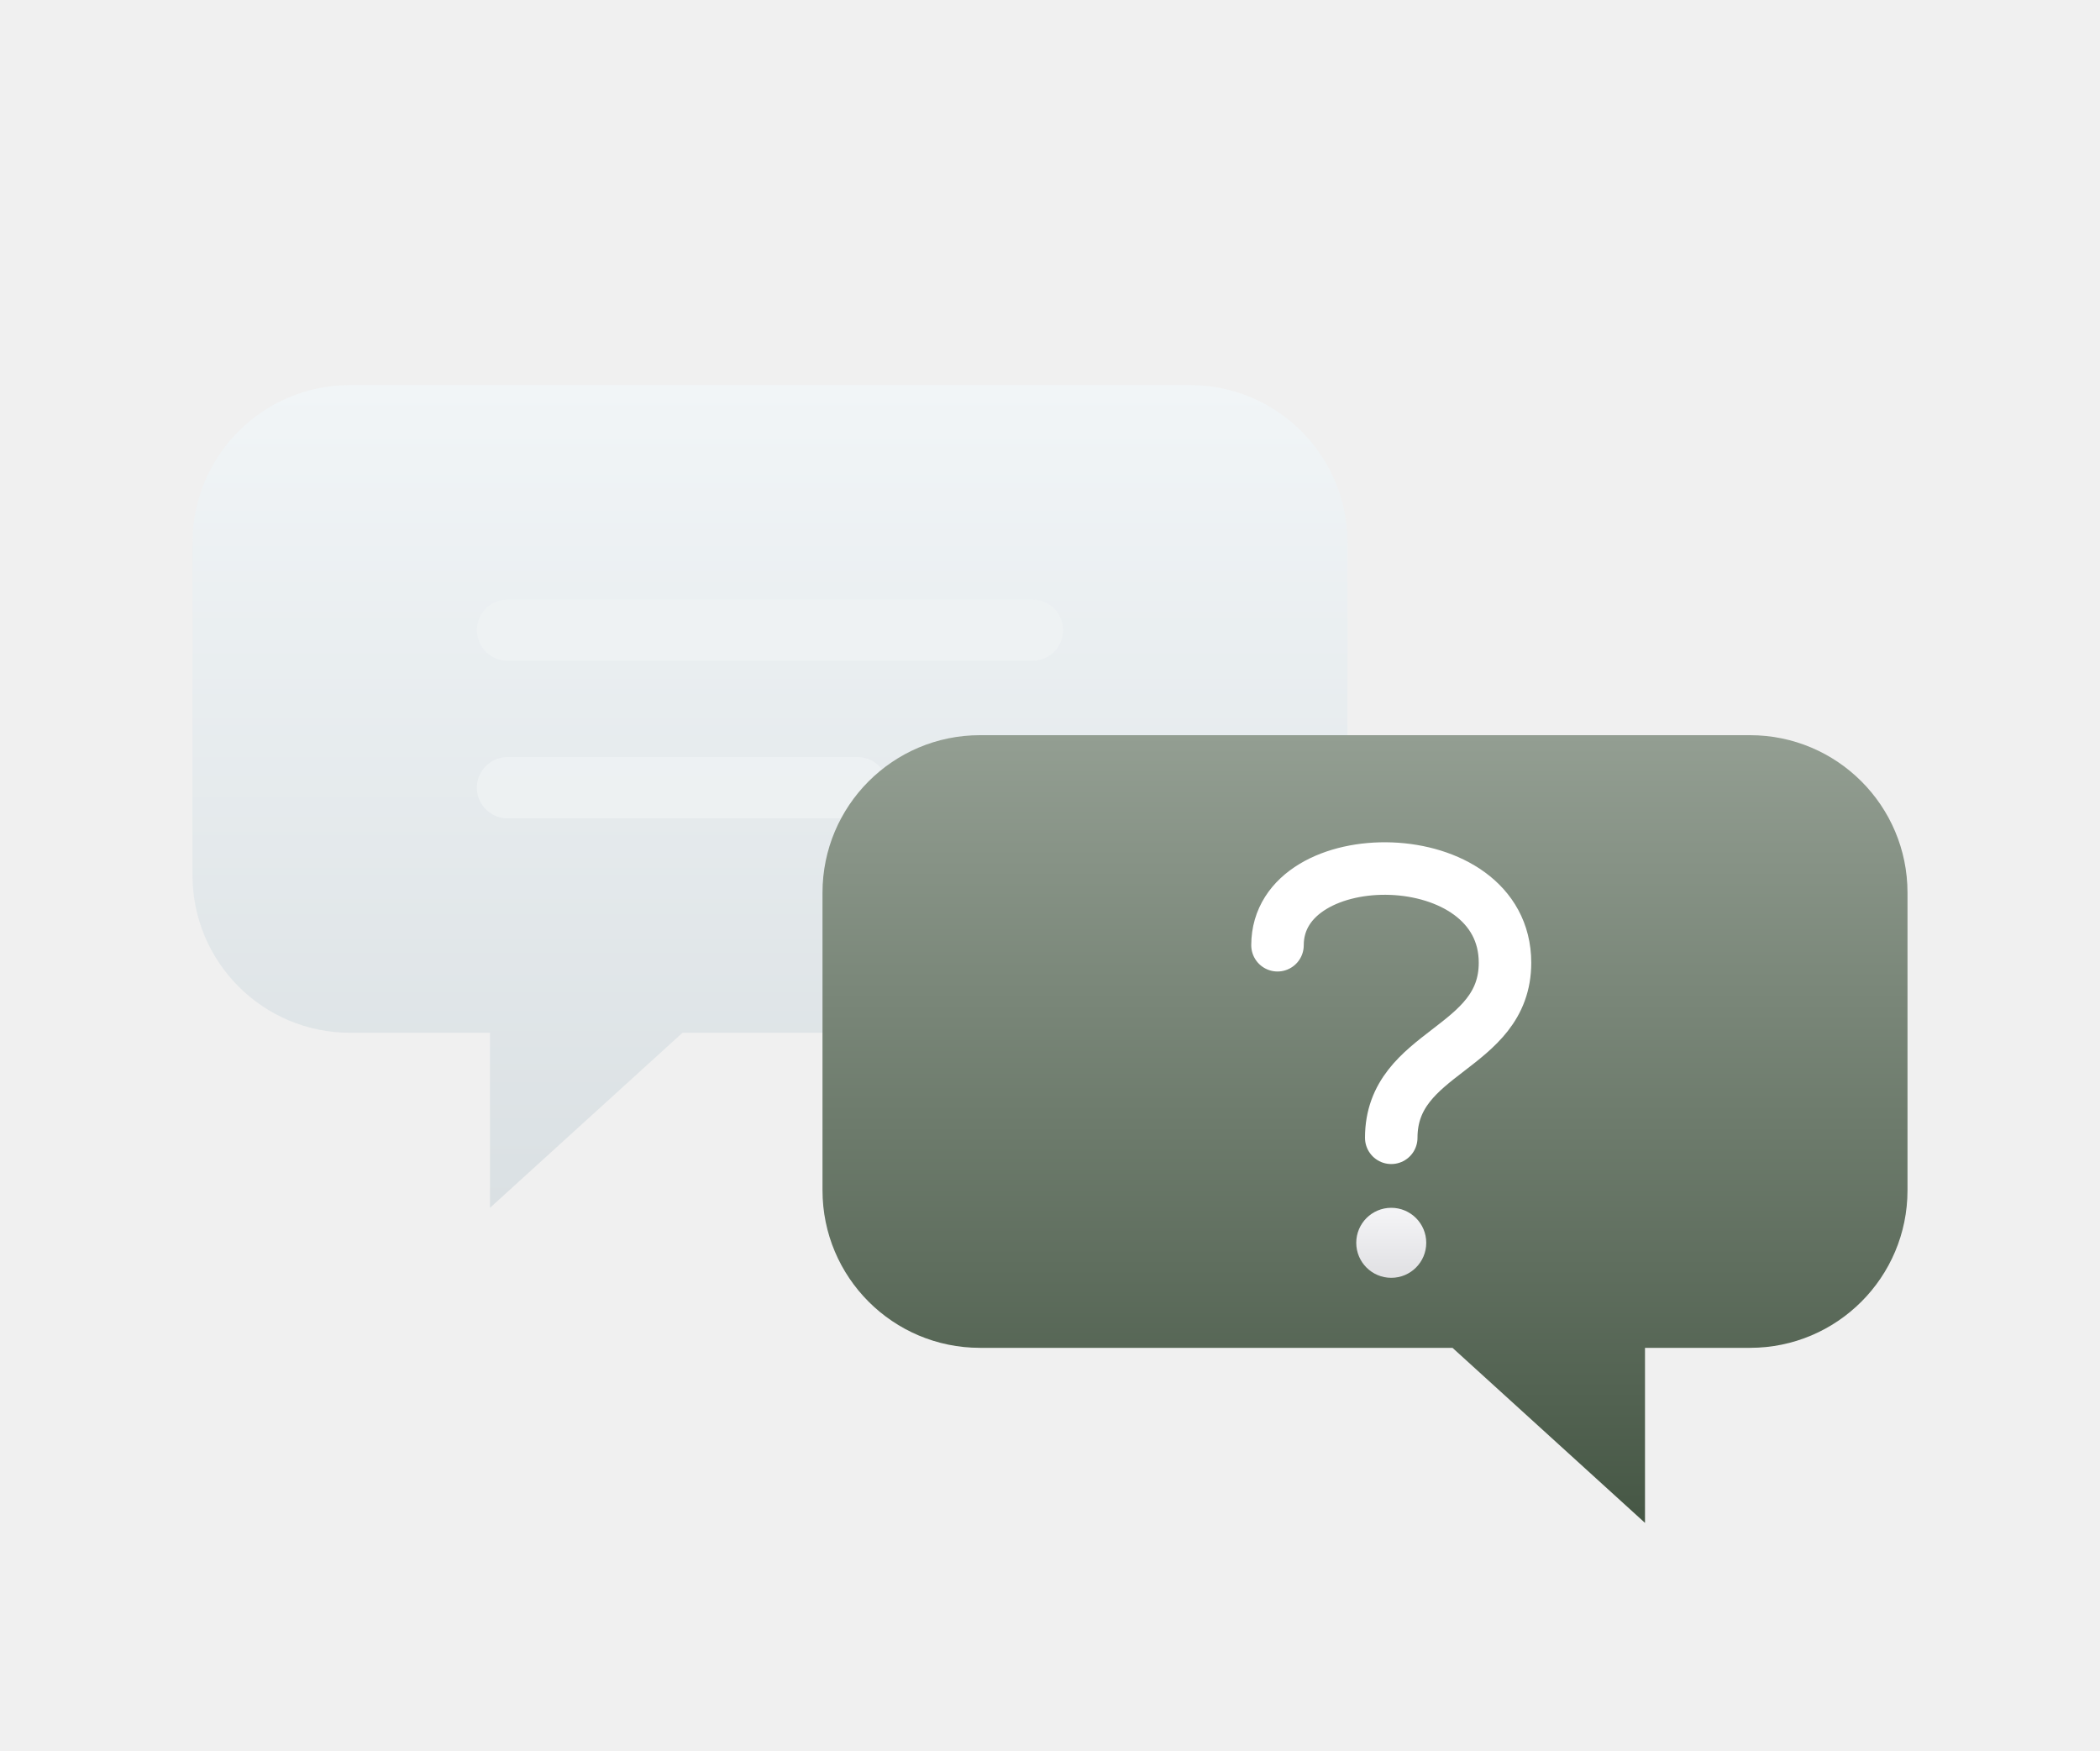
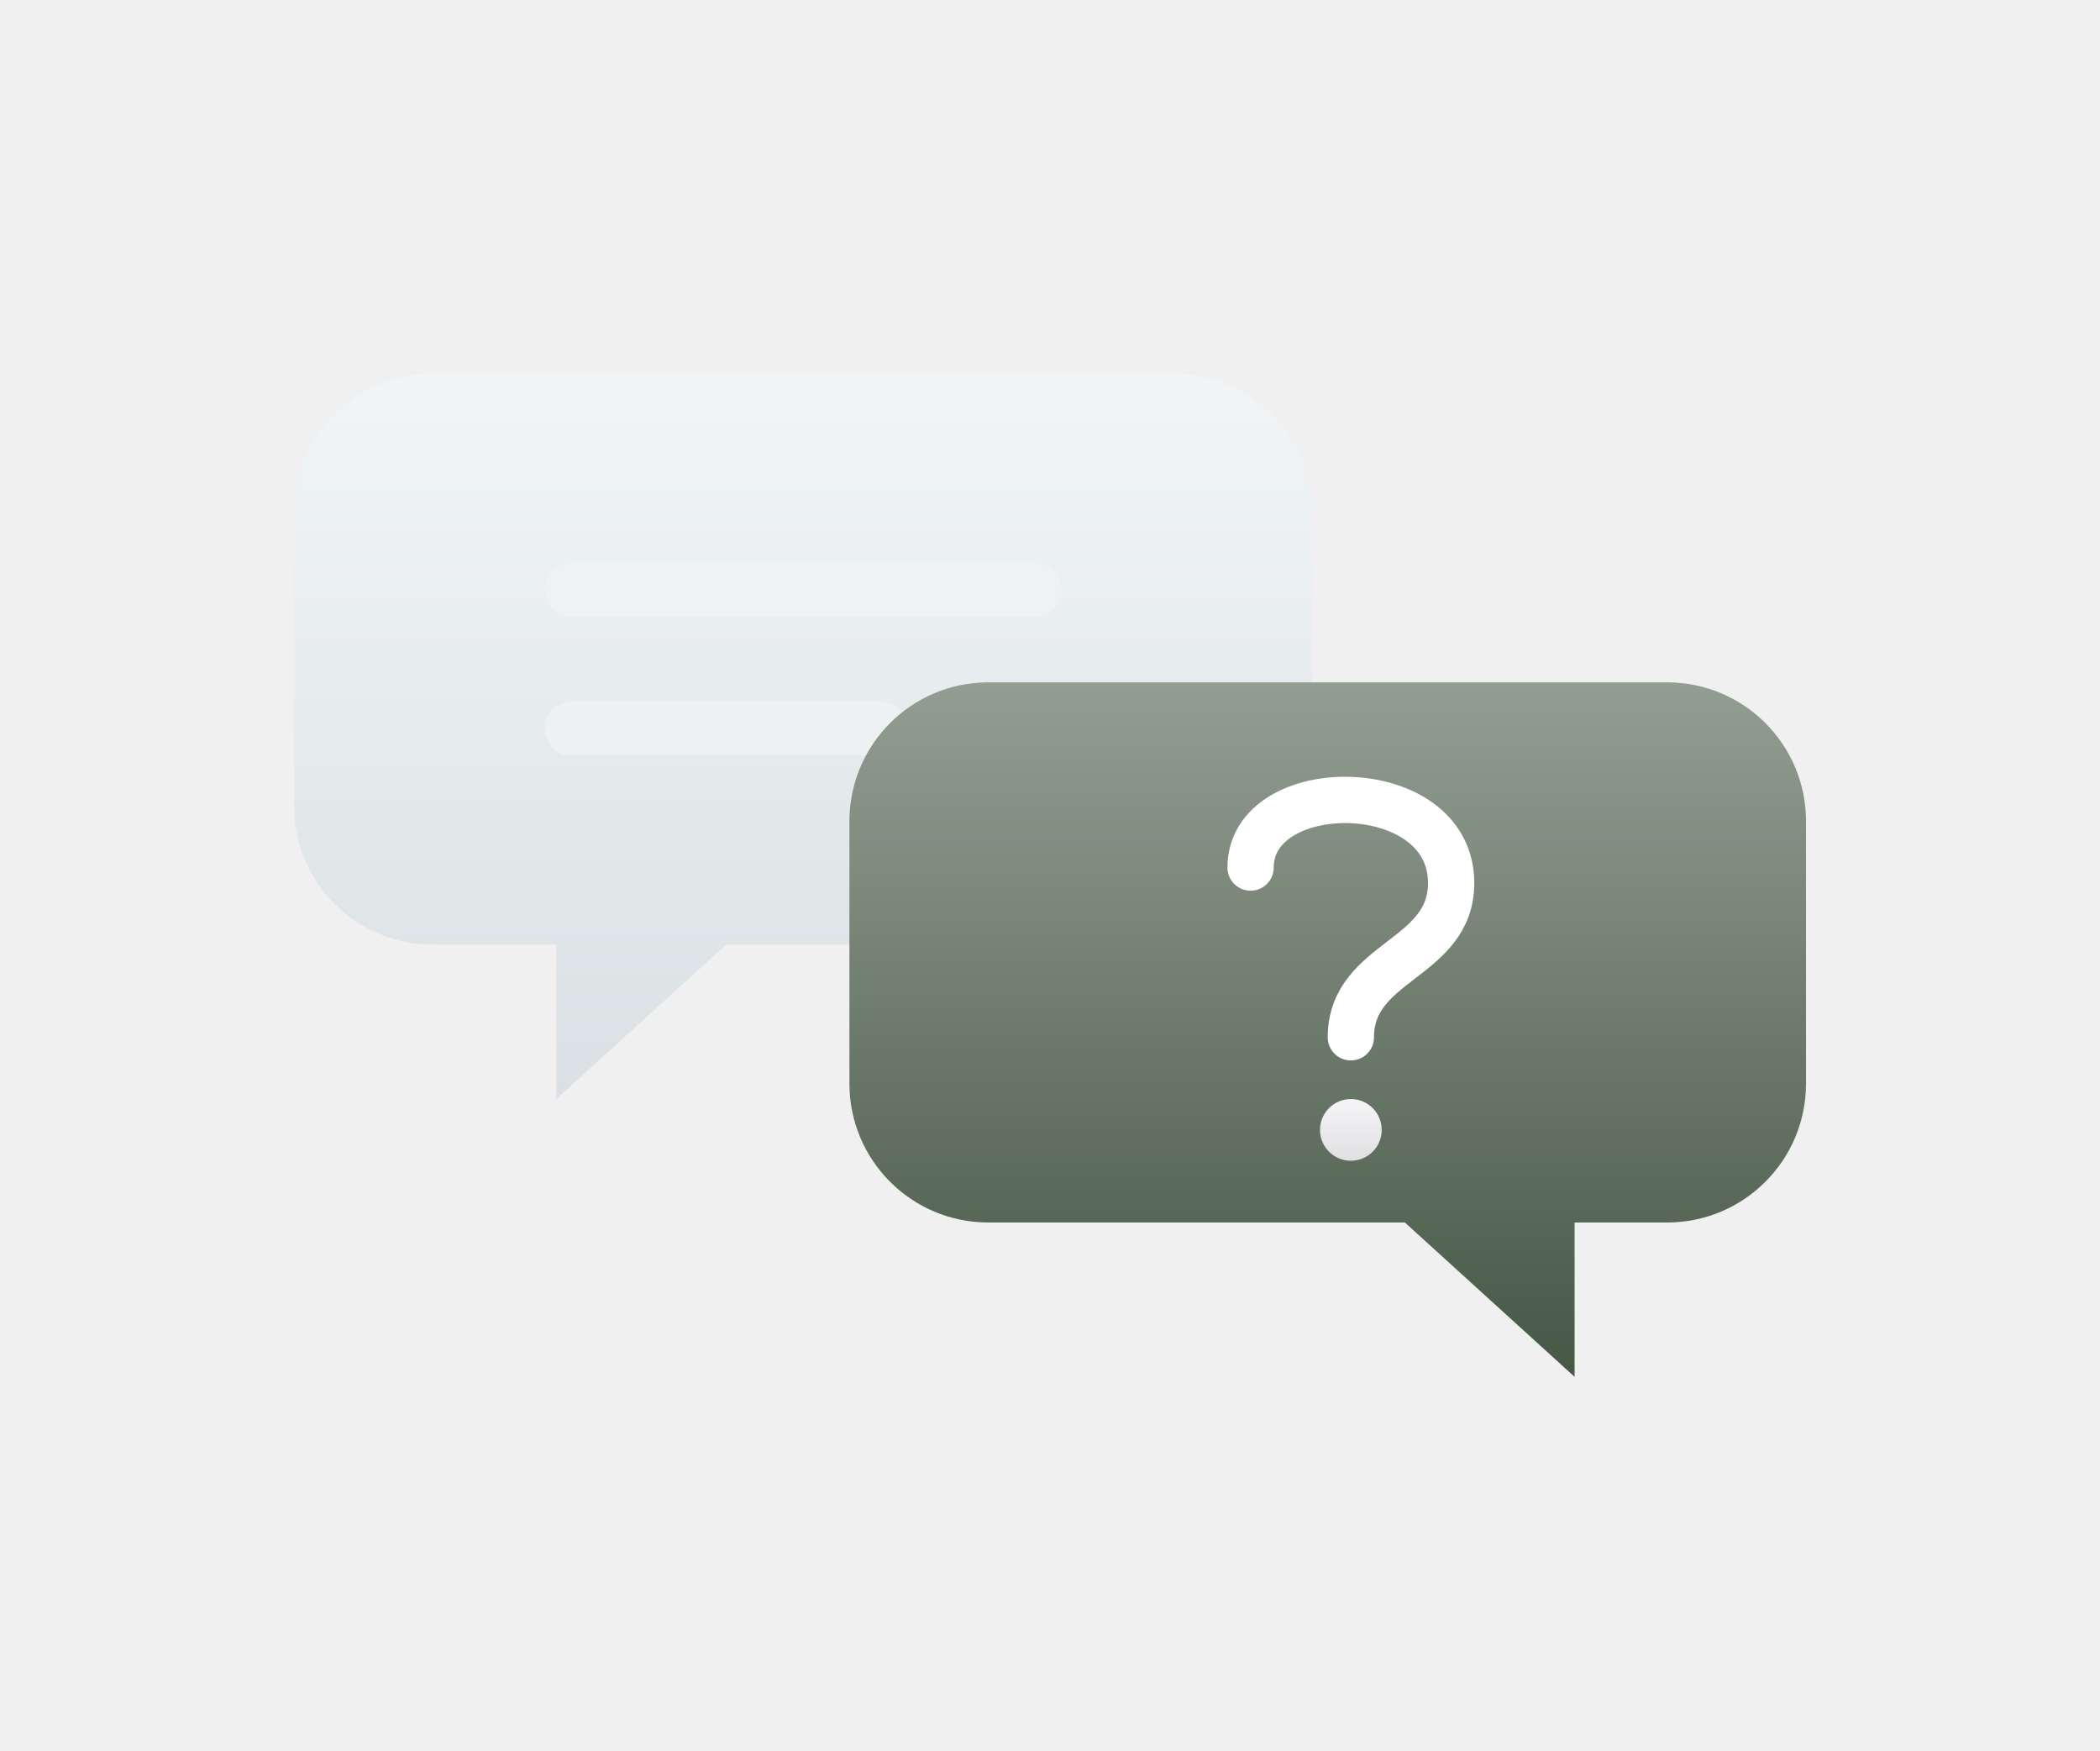
- <svg xmlns="http://www.w3.org/2000/svg" viewBox="0 0 240 200" width="240" height="200">
+ <svg xmlns="http://www.w3.org/2000/svg" viewBox="-16.11 -4.43 272.22 226.85" width="240" height="200">
  <defs>
    <linearGradient id="s8objectbubbles1" x1="0" y1="0" x2="0" y2="1">
      <stop offset="0" stop-color="#f1f5f7" />
      <stop offset="1" stop-color="#dae0e3" />
    </linearGradient>
    <linearGradient id="s8objectbubbles2" x1="0" y1="0" x2="0" y2="1">
      <stop offset="0" stop-color="#939e92" />
      <stop offset="1" stop-color="#465745" />
    </linearGradient>
    <linearGradient id="s8objectbubbles3" x1="0" y1="0" x2="0" y2="1">
      <stop offset="0" stop-color="#f5f5f7" />
      <stop offset="1" stop-color="#e0e0e3" />
    </linearGradient>
  </defs>
  <path d="M40 44 h96 a18 18 0 0 1 18 18 v38 a18 18 0 0 1 -18 18 h-58 l-22 20 v-20 h-16 a18 18 0 0 1 -18 -18 v-38 a18 18 0 0 1 18 -18z" fill="url(#s8objectbubbles1)" stroke="none" stroke-width="1.75" stroke-linejoin="round" />
  <path d="M58 72 h60 M58 90 h40" stroke="#eef2f4" stroke-width="7" stroke-linecap="round" stroke-opacity=".8" />
  <path d="M112 84 h88 a18 18 0 0 1 18 18 v34 a18 18 0 0 1 -18 18 h-12 v20 l-22 -20 h-54 a18 18 0 0 1 -18 -18 v-34 a18 18 0 0 1 18 -18z" fill="url(#s8objectbubbles2)" stroke="none" stroke-width="1.75" stroke-linejoin="round" />
  <path d="M146 108 c0 -12 26 -12 26 2 c0 10 -13 10 -13 20" fill="none" stroke="#fff" stroke-width="6" stroke-linecap="round" />
  <circle cx="159" cy="142" r="4" fill="url(#s8objectbubbles3)" />
</svg>
